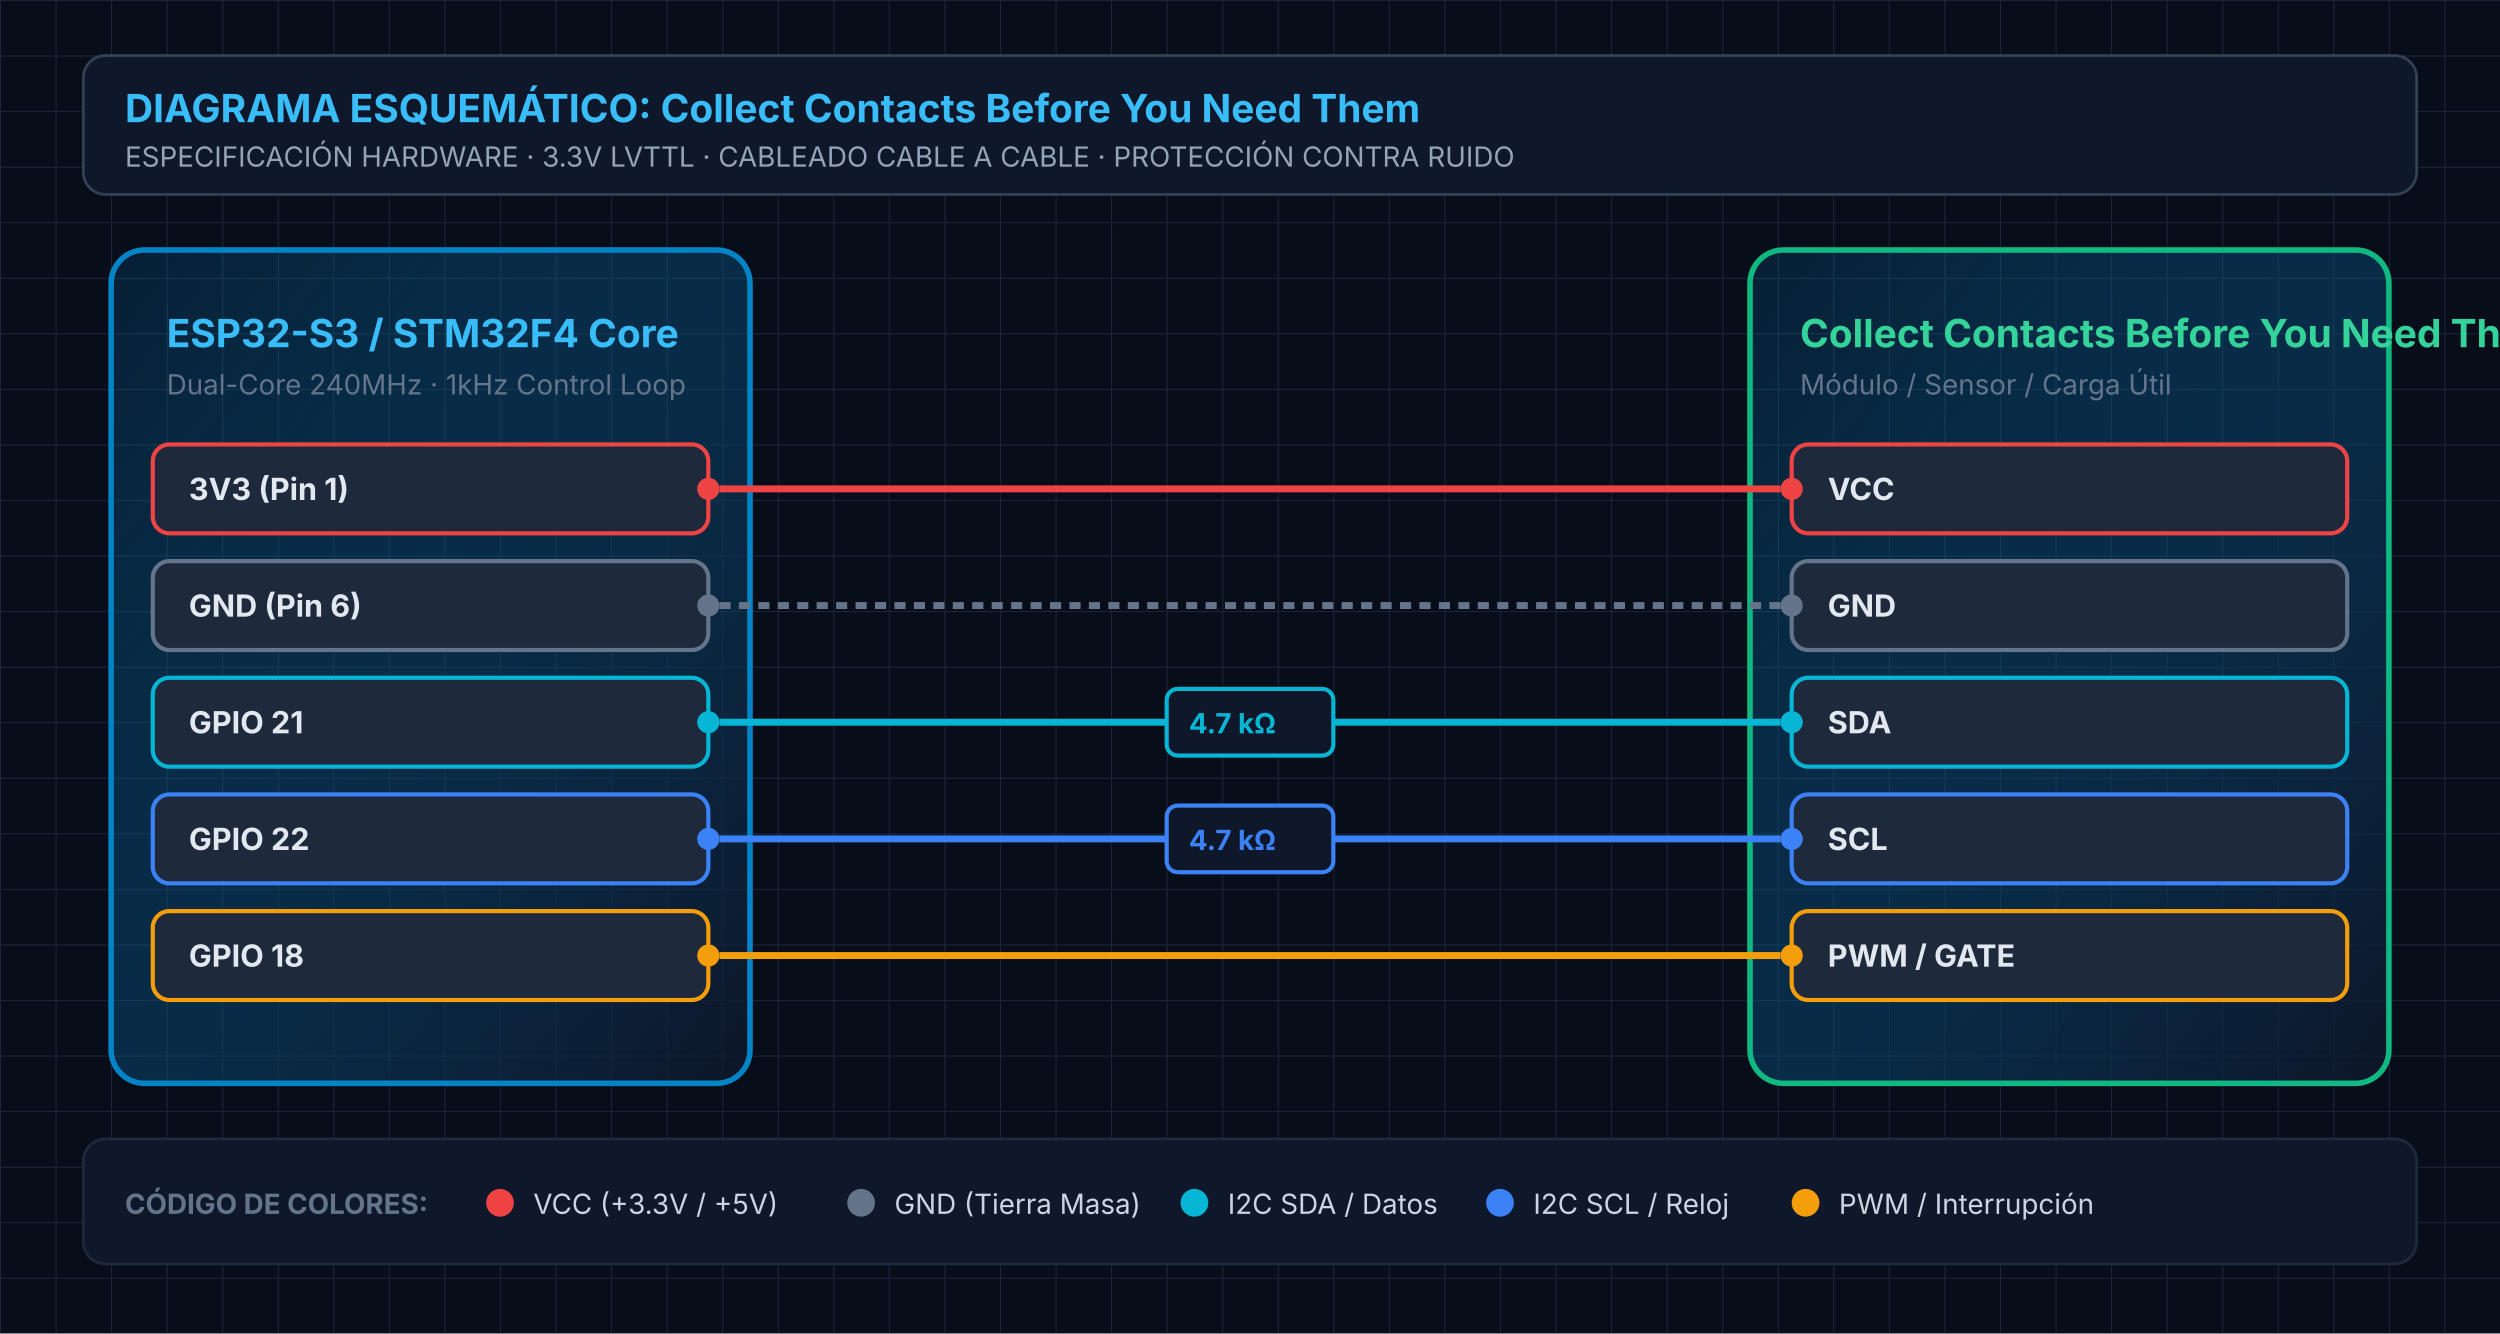
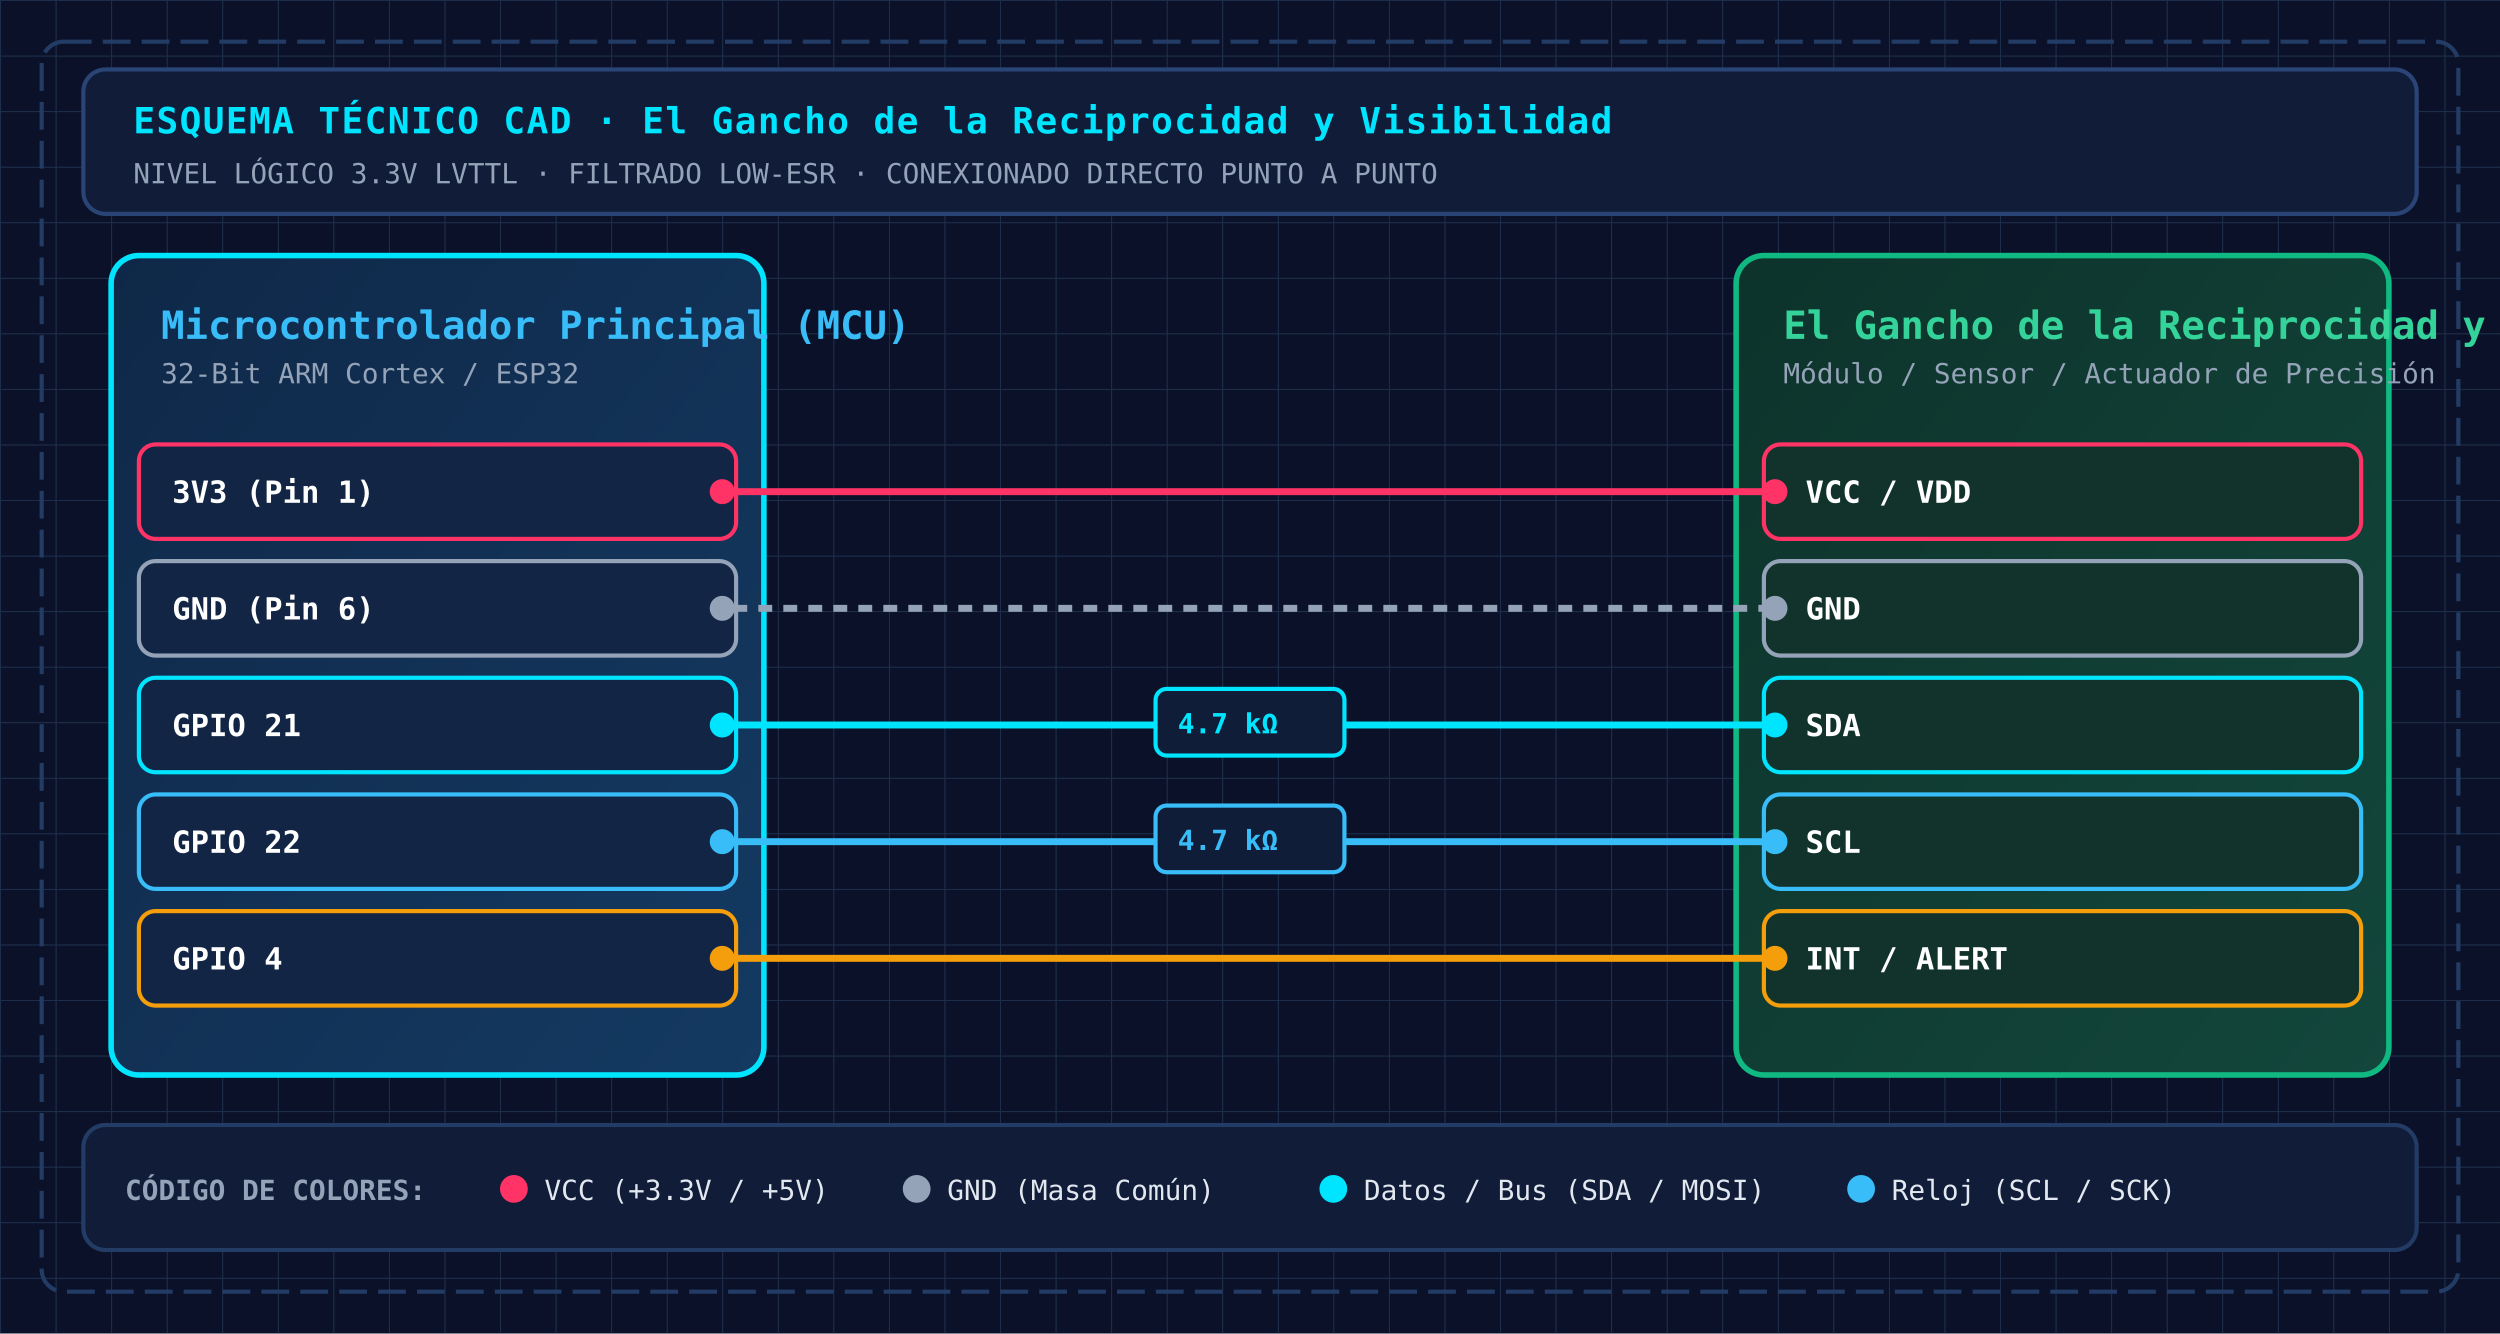
- <svg xmlns="http://www.w3.org/2000/svg" viewBox="0 0 900 480" width="100%" height="100%" style="background:#080D1A; font-family:-apple-system,BlinkMacSystemFont,monospace;">
+ <svg xmlns="http://www.w3.org/2000/svg" viewBox="0 0 900 480" width="900" height="480" style="background:#0A1128; font-family:ui-monospace,SFMono-Regular,Menlo,Monaco,Consolas,monospace;">
  <defs>
    <pattern id="grid_guide-024_1" width="20" height="20" patternUnits="userSpaceOnUse">
-       <path d="M 20 0 L 0 0 0 20" fill="none" stroke="#1E293B" stroke-width="0.6" />
+       <path d="M 20 0 L 0 0 0 20" fill="none" stroke="#1E2E4A" stroke-width="0.75" />
    </pattern>
-     <linearGradient id="glow_guide-024_1" x1="0%" y1="0%" x2="100%" y2="100%">
-       <stop offset="0%" stop-color="#0284C7" stop-opacity="0.15" />
-       <stop offset="100%" stop-color="#0F172A" stop-opacity="0.8" />
+     <linearGradient id="glow_mcu_guide-024_1" x1="0%" y1="0%" x2="100%" y2="100%">
+       <stop offset="0%" stop-color="#0F2848" />
+       <stop offset="100%" stop-color="#143A62" />
+     </linearGradient>
+     <linearGradient id="glow_mod_guide-024_1" x1="0%" y1="0%" x2="100%" y2="100%">
+       <stop offset="0%" stop-color="#0D332B" />
+       <stop offset="100%" stop-color="#13473C" />
    </linearGradient>
  </defs>
-   <rect width="100%" height="100%" fill="#080D1A" />
+   <rect width="100%" height="100%" fill="#0A1128" />
  <rect width="100%" height="100%" fill="url(#grid_guide-024_1)" />
-   <rect x="30" y="20" width="840" height="50" rx="8" fill="#0F172A" stroke="#334155" stroke-width="1" />
-   <text x="45" y="44" fill="#38BDF8" font-size="14" font-weight="bold">DIAGRAMA ESQUEMÁTICO: Collect Contacts Before You Need Them</text>
-   <text x="45" y="60" fill="#94A3B8" font-size="10">ESPECIFICACIÓN HARDWARE · 3.3V LVTTL · CABLEADO CABLE A CABLE · PROTECCIÓN CONTRA RUIDO</text>
-   <rect x="40" y="90" width="230" height="300" rx="12" fill="url(#glow_guide-024_1)" stroke="#0284C7" stroke-width="2" />
-   <text x="60" y="125" fill="#38BDF8" font-size="14" font-weight="bold">ESP32-S3 / STM32F4 Core</text>
-   <text x="60" y="142" fill="#64748B" font-size="10">Dual-Core 240MHz · 1kHz Control Loop</text>
-   <rect x="55" y="160" width="200" height="32" rx="6" fill="#1E293B" stroke="#EF4444" stroke-width="1.5" />
-   <text x="68" y="180" fill="#E2E8F0" font-size="11" font-weight="bold">3V3 (Pin 1)</text>
-   <circle cx="255" cy="176" r="4" fill="#EF4444" />
-   <rect x="55" y="202" width="200" height="32" rx="6" fill="#1E293B" stroke="#64748B" stroke-width="1.5" />
-   <text x="68" y="222" fill="#E2E8F0" font-size="11" font-weight="bold">GND (Pin 6)</text>
-   <circle cx="255" cy="218" r="4" fill="#64748B" />
-   <rect x="55" y="244" width="200" height="32" rx="6" fill="#1E293B" stroke="#06B6D4" stroke-width="1.5" />
-   <text x="68" y="264" fill="#E2E8F0" font-size="11" font-weight="bold">GPIO 21</text>
-   <circle cx="255" cy="260" r="4" fill="#06B6D4" />
-   <rect x="55" y="286" width="200" height="32" rx="6" fill="#1E293B" stroke="#3B82F6" stroke-width="1.5" />
-   <text x="68" y="306" fill="#E2E8F0" font-size="11" font-weight="bold">GPIO 22</text>
-   <circle cx="255" cy="302" r="4" fill="#3B82F6" />
-   <rect x="55" y="328" width="200" height="32" rx="6" fill="#1E293B" stroke="#F59E0B" stroke-width="1.5" />
-   <text x="68" y="348" fill="#E2E8F0" font-size="11" font-weight="bold">GPIO 18</text>
-   <circle cx="255" cy="344" r="4" fill="#F59E0B" />
-   <rect x="630" y="90" width="230" height="300" rx="12" fill="url(#glow_guide-024_1)" stroke="#10B981" stroke-width="2" />
-   <text x="648" y="125" fill="#34D399" font-size="14" font-weight="bold">Collect Contacts Before You Need Th</text>
-   <text x="648" y="142" fill="#64748B" font-size="10">Módulo / Sensor / Carga Útil</text>
-   <rect x="645" y="160" width="200" height="32" rx="6" fill="#1E293B" stroke="#EF4444" stroke-width="1.5" />
-   <text x="658" y="180" fill="#E2E8F0" font-size="11" font-weight="bold">VCC</text>
-   <circle cx="645" cy="176" r="4" fill="#EF4444" />
-   <rect x="645" y="202" width="200" height="32" rx="6" fill="#1E293B" stroke="#64748B" stroke-width="1.5" />
-   <text x="658" y="222" fill="#E2E8F0" font-size="11" font-weight="bold">GND</text>
-   <circle cx="645" cy="218" r="4" fill="#64748B" />
-   <rect x="645" y="244" width="200" height="32" rx="6" fill="#1E293B" stroke="#06B6D4" stroke-width="1.5" />
-   <text x="658" y="264" fill="#E2E8F0" font-size="11" font-weight="bold">SDA</text>
-   <circle cx="645" cy="260" r="4" fill="#06B6D4" />
-   <rect x="645" y="286" width="200" height="32" rx="6" fill="#1E293B" stroke="#3B82F6" stroke-width="1.5" />
-   <text x="658" y="306" fill="#E2E8F0" font-size="11" font-weight="bold">SCL</text>
-   <circle cx="645" cy="302" r="4" fill="#3B82F6" />
-   <rect x="645" y="328" width="200" height="32" rx="6" fill="#1E293B" stroke="#F59E0B" stroke-width="1.5" />
-   <text x="658" y="348" fill="#E2E8F0" font-size="11" font-weight="bold">PWM / GATE</text>
-   <circle cx="645" cy="344" r="4" fill="#F59E0B" />
-   <path d="M 259 176 L 641 176" fill="none" stroke="#EF4444" stroke-width="2.5" />
-   <path d="M 259 218 L 641 218" fill="none" stroke="#64748B" stroke-width="2.5" stroke-dasharray="4,3" />
-   <path d="M 259 260 L 641 260" fill="none" stroke="#06B6D4" stroke-width="2.5" />
-   <path d="M 259 302 L 641 302" fill="none" stroke="#3B82F6" stroke-width="2.5" />
-   <path d="M 259 344 L 641 344" fill="none" stroke="#F59E0B" stroke-width="2.5" />
-   <rect x="420" y="248" width="60" height="24" rx="4" fill="#0F172A" stroke="#06B6D4" stroke-width="1.5" />
-   <text x="428" y="264" fill="#06B6D4" font-size="10" font-weight="bold">4.7 kΩ</text>
-   <rect x="420" y="290" width="60" height="24" rx="4" fill="#0F172A" stroke="#3B82F6" stroke-width="1.5" />
-   <text x="428" y="306" fill="#3B82F6" font-size="10" font-weight="bold">4.7 kΩ</text>
-   <rect x="30" y="410" width="840" height="45" rx="8" fill="#0F172A" stroke="#1E293B" stroke-width="1" />
-   <text x="45" y="437" fill="#64748B" font-size="10" font-weight="bold">CÓDIGO DE COLORES:</text>
-   <circle cx="180" cy="433" r="5" fill="#EF4444" />
-   <text x="192" y="437" fill="#CBD5E1" font-size="10">VCC (+3.3V / +5V)</text>
-   <circle cx="310" cy="433" r="5" fill="#64748B" />
-   <text x="322" y="437" fill="#CBD5E1" font-size="10">GND (Tierra Masa)</text>
-   <circle cx="430" cy="433" r="5" fill="#06B6D4" />
-   <text x="442" y="437" fill="#CBD5E1" font-size="10">I2C SDA / Datos</text>
-   <circle cx="540" cy="433" r="5" fill="#3B82F6" />
-   <text x="552" y="437" fill="#CBD5E1" font-size="10">I2C SCL / Reloj</text>
-   <circle cx="650" cy="433" r="5" fill="#F59E0B" />
-   <text x="662" y="437" fill="#CBD5E1" font-size="10">PWM / Interrupción</text>
+   <rect x="15" y="15" width="870" height="450" rx="8" fill="none" stroke="#233C66" stroke-width="1.5" stroke-dasharray="10,4" />
+   <rect x="30" y="25" width="840" height="52" rx="8" fill="#101C38" stroke="#2A4575" stroke-width="1.5" />
+   <text x="48" y="48" fill="#00E5FF" font-size="13" font-weight="bold" letter-spacing="0.5">ESQUEMA TÉCNICO CAD · El Gancho de la Reciprocidad y Visibilidad</text>
+   <text x="48" y="66" fill="#94A3B8" font-size="10">NIVEL LÓGICO 3.3V LVTTL · FILTRADO LOW-ESR · CONEXIONADO DIRECTO PUNTO A PUNTO</text>
+   <rect x="40" y="92" width="235" height="295" rx="10" fill="url(#glow_mcu_guide-024_1)" stroke="#00E5FF" stroke-width="2" />
+   <text x="58" y="122" fill="#38BDF8" font-size="14" font-weight="bold">Microcontrolador Principal (MCU)</text>
+   <text x="58" y="138" fill="#94A3B8" font-size="10">32-Bit ARM Cortex / ESP32</text>
+   <rect x="50" y="160" width="215" height="34" rx="6" fill="#122544" stroke="#FF3366" stroke-width="1.5" />
+   <text x="62" y="181" fill="#FFFFFF" font-size="11" font-weight="bold">3V3 (Pin 1)</text>
+   <circle cx="260" cy="177" r="4.5" fill="#FF3366" />
+   <rect x="50" y="202" width="215" height="34" rx="6" fill="#122544" stroke="#94A3B8" stroke-width="1.5" />
+   <text x="62" y="223" fill="#FFFFFF" font-size="11" font-weight="bold">GND (Pin 6)</text>
+   <circle cx="260" cy="219" r="4.5" fill="#94A3B8" />
+   <rect x="50" y="244" width="215" height="34" rx="6" fill="#122544" stroke="#00E5FF" stroke-width="1.5" />
+   <text x="62" y="265" fill="#FFFFFF" font-size="11" font-weight="bold">GPIO 21</text>
+   <circle cx="260" cy="261" r="4.5" fill="#00E5FF" />
+   <rect x="50" y="286" width="215" height="34" rx="6" fill="#122544" stroke="#38BDF8" stroke-width="1.5" />
+   <text x="62" y="307" fill="#FFFFFF" font-size="11" font-weight="bold">GPIO 22</text>
+   <circle cx="260" cy="303" r="4.5" fill="#38BDF8" />
+   <rect x="50" y="328" width="215" height="34" rx="6" fill="#122544" stroke="#F59E0B" stroke-width="1.5" />
+   <text x="62" y="349" fill="#FFFFFF" font-size="11" font-weight="bold">GPIO 4</text>
+   <circle cx="260" cy="345" r="4.5" fill="#F59E0B" />
+   <rect x="625" y="92" width="235" height="295" rx="10" fill="url(#glow_mod_guide-024_1)" stroke="#10B981" stroke-width="2" />
+   <text x="642" y="122" fill="#34D399" font-size="14" font-weight="bold">El Gancho de la Reciprocidad y Visi</text>
+   <text x="642" y="138" fill="#94A3B8" font-size="10">Módulo / Sensor / Actuador de Precisión</text>
+   <rect x="635" y="160" width="215" height="34" rx="6" fill="#11332C" stroke="#FF3366" stroke-width="1.5" />
+   <text x="650" y="181" fill="#FFFFFF" font-size="11" font-weight="bold">VCC / VDD</text>
+   <circle cx="639" cy="177" r="4.5" fill="#FF3366" />
+   <rect x="635" y="202" width="215" height="34" rx="6" fill="#11332C" stroke="#94A3B8" stroke-width="1.5" />
+   <text x="650" y="223" fill="#FFFFFF" font-size="11" font-weight="bold">GND</text>
+   <circle cx="639" cy="219" r="4.5" fill="#94A3B8" />
+   <rect x="635" y="244" width="215" height="34" rx="6" fill="#11332C" stroke="#00E5FF" stroke-width="1.5" />
+   <text x="650" y="265" fill="#FFFFFF" font-size="11" font-weight="bold">SDA</text>
+   <circle cx="639" cy="261" r="4.5" fill="#00E5FF" />
+   <rect x="635" y="286" width="215" height="34" rx="6" fill="#11332C" stroke="#38BDF8" stroke-width="1.5" />
+   <text x="650" y="307" fill="#FFFFFF" font-size="11" font-weight="bold">SCL</text>
+   <circle cx="639" cy="303" r="4.5" fill="#38BDF8" />
+   <rect x="635" y="328" width="215" height="34" rx="6" fill="#11332C" stroke="#F59E0B" stroke-width="1.5" />
+   <text x="650" y="349" fill="#FFFFFF" font-size="11" font-weight="bold">INT / ALERT</text>
+   <circle cx="639" cy="345" r="4.5" fill="#F59E0B" />
+   <path d="M 264 177 L 635 177" fill="none" stroke="#FF3366" stroke-width="2.5" />
+   <path d="M 264 219 L 635 219" fill="none" stroke="#94A3B8" stroke-width="2.5" stroke-dasharray="5,4" />
+   <path d="M 264 261 L 635 261" fill="none" stroke="#00E5FF" stroke-width="2.5" />
+   <path d="M 264 303 L 635 303" fill="none" stroke="#38BDF8" stroke-width="2.5" />
+   <path d="M 264 345 L 635 345" fill="none" stroke="#F59E0B" stroke-width="2.5" />
+   <rect x="416" y="248" width="68" height="24" rx="4" fill="#101D38" stroke="#00E5FF" stroke-width="1.5" />
+   <text x="424" y="264" fill="#00E5FF" font-size="10" font-weight="bold">4.7 kΩ</text>
+   <rect x="416" y="290" width="68" height="24" rx="4" fill="#101D38" stroke="#38BDF8" stroke-width="1.5" />
+   <text x="424" y="306" fill="#38BDF8" font-size="10" font-weight="bold">4.7 kΩ</text>
+   <rect x="30" y="405" width="840" height="45" rx="8" fill="#101C38" stroke="#233C66" stroke-width="1.5" />
+   <text x="45" y="432" fill="#94A3B8" font-size="10" font-weight="bold">CÓDIGO DE COLORES:</text>
+   <circle cx="185" cy="428" r="5" fill="#FF3366" />
+   <text x="196" y="432" fill="#E2E8F0" font-size="10">VCC (+3.3V / +5V)</text>
+   <circle cx="330" cy="428" r="5" fill="#94A3B8" />
+   <text x="341" y="432" fill="#E2E8F0" font-size="10">GND (Masa Común)</text>
+   <circle cx="480" cy="428" r="5" fill="#00E5FF" />
+   <text x="491" y="432" fill="#E2E8F0" font-size="10">Datos / Bus (SDA / MOSI)</text>
+   <circle cx="670" cy="428" r="5" fill="#38BDF8" />
+   <text x="681" y="432" fill="#E2E8F0" font-size="10">Reloj (SCL / SCK)</text>
</svg>
